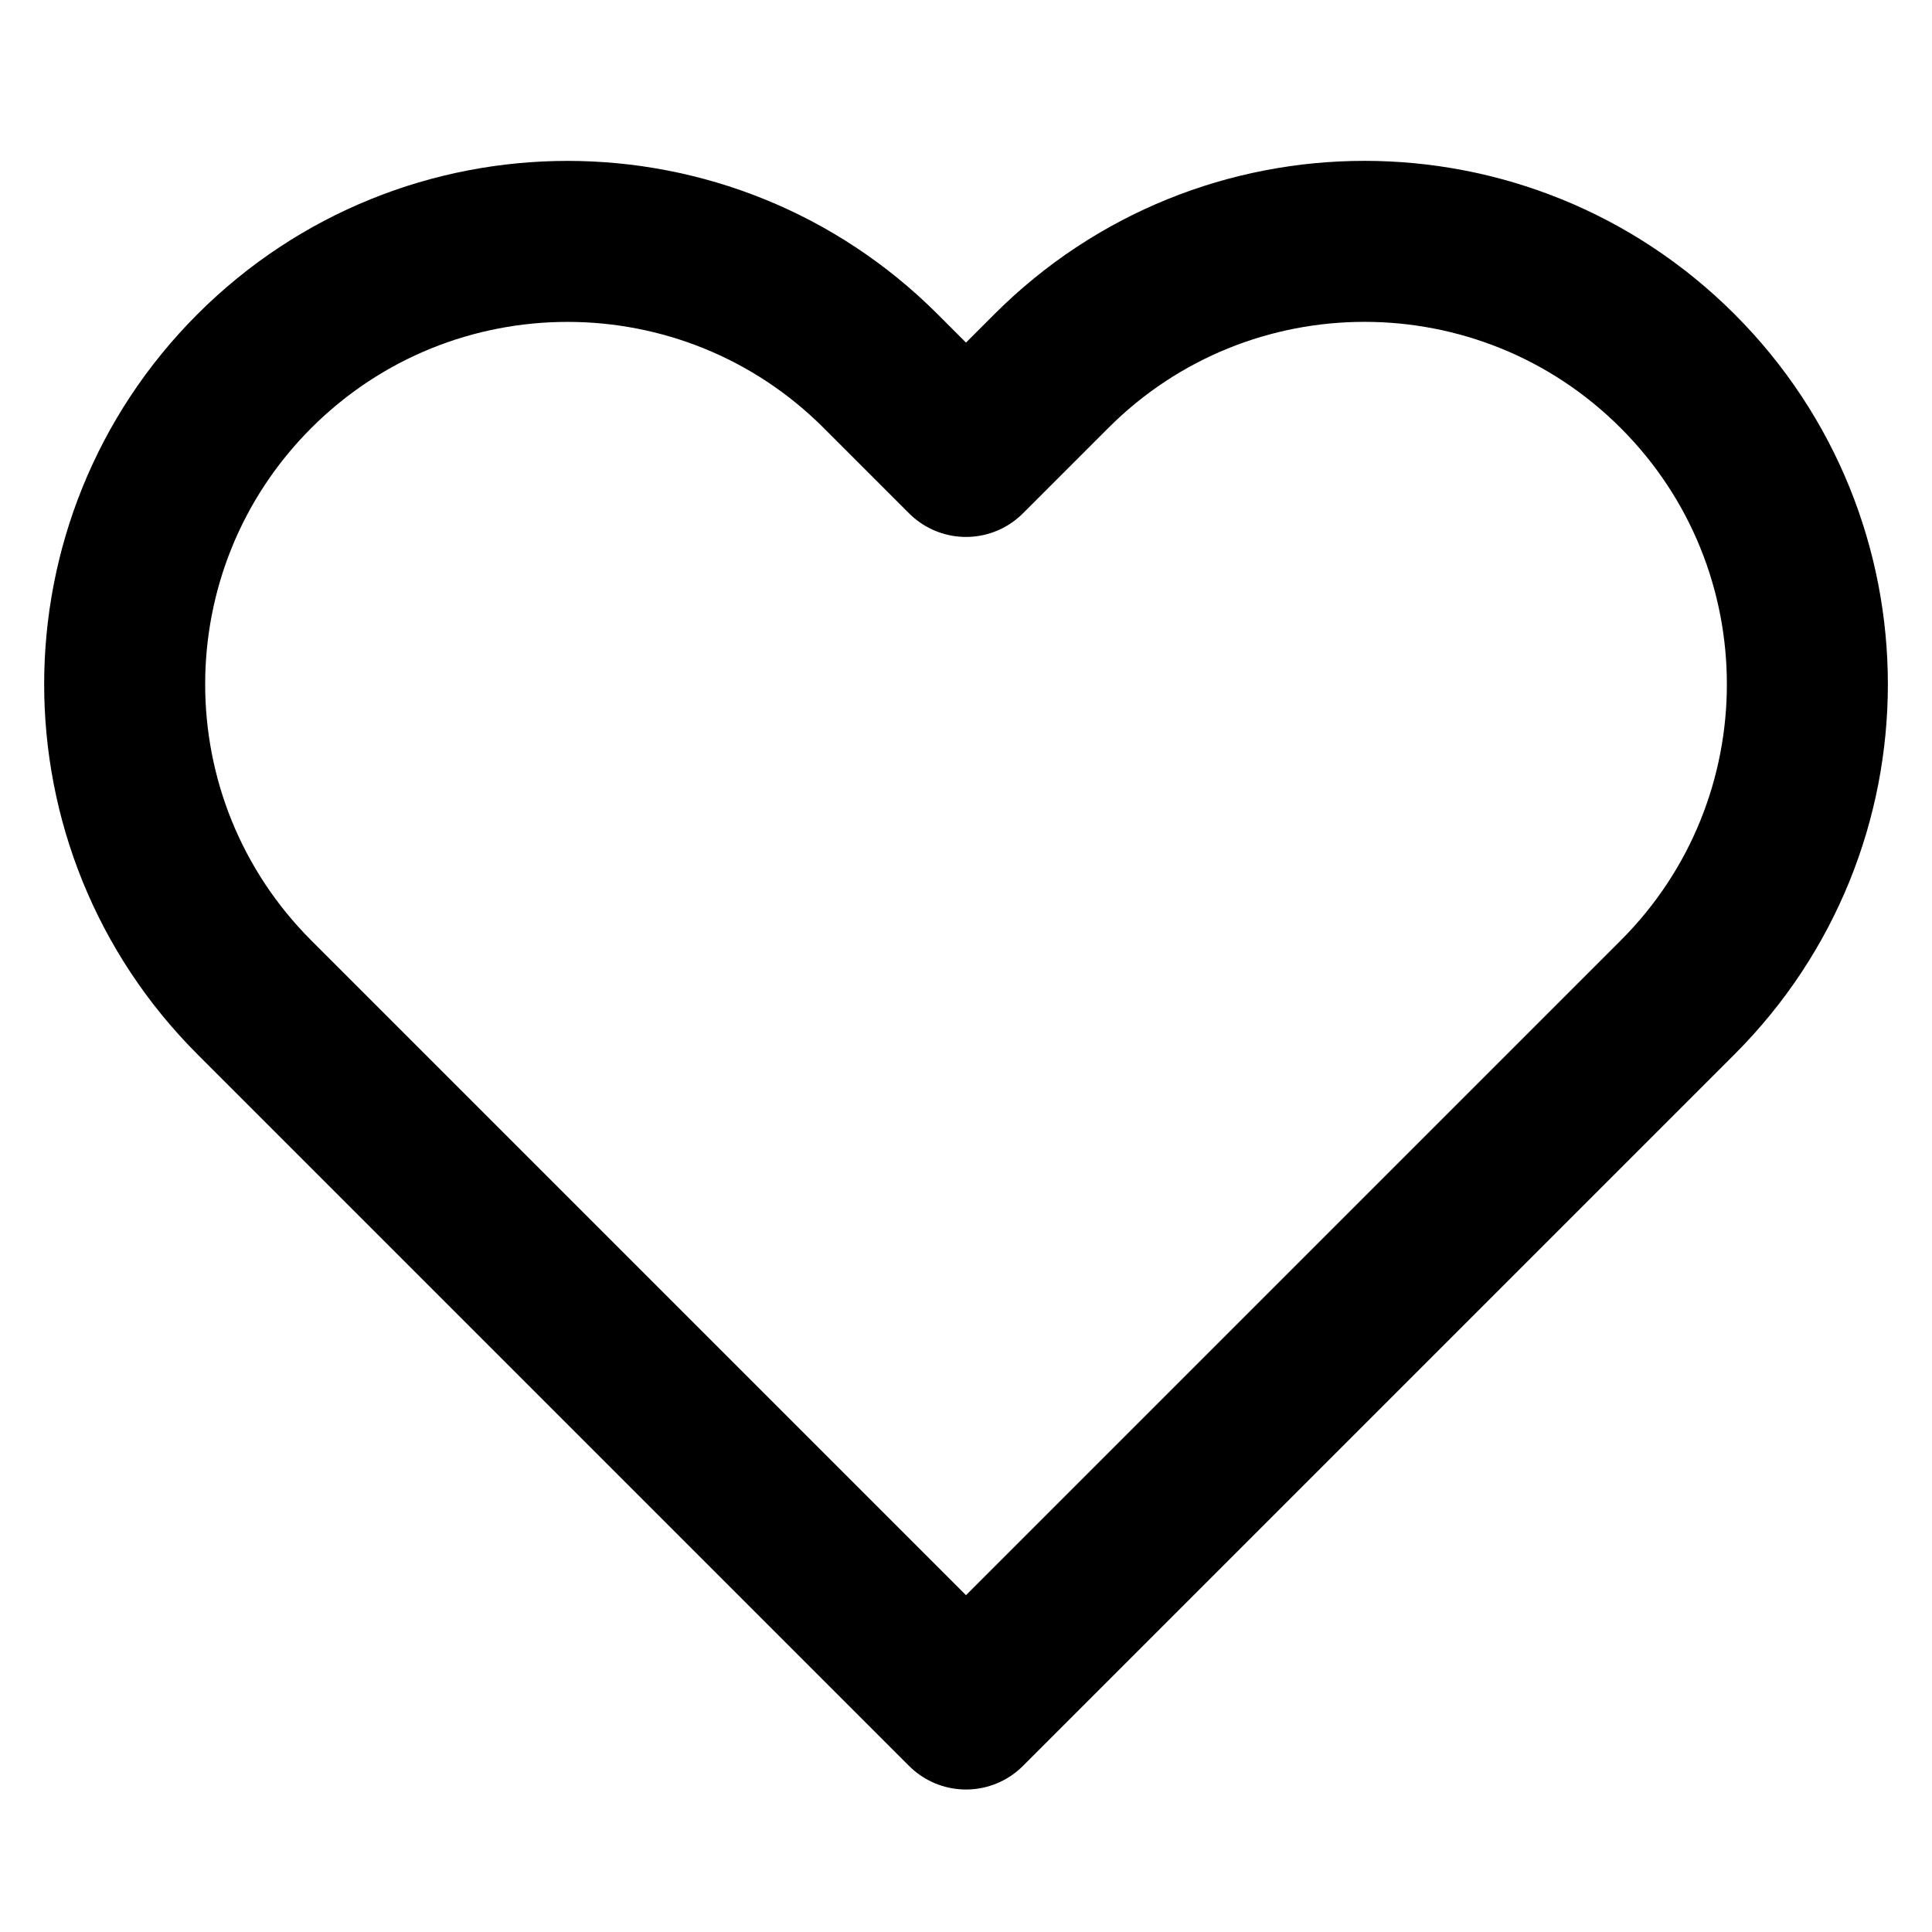
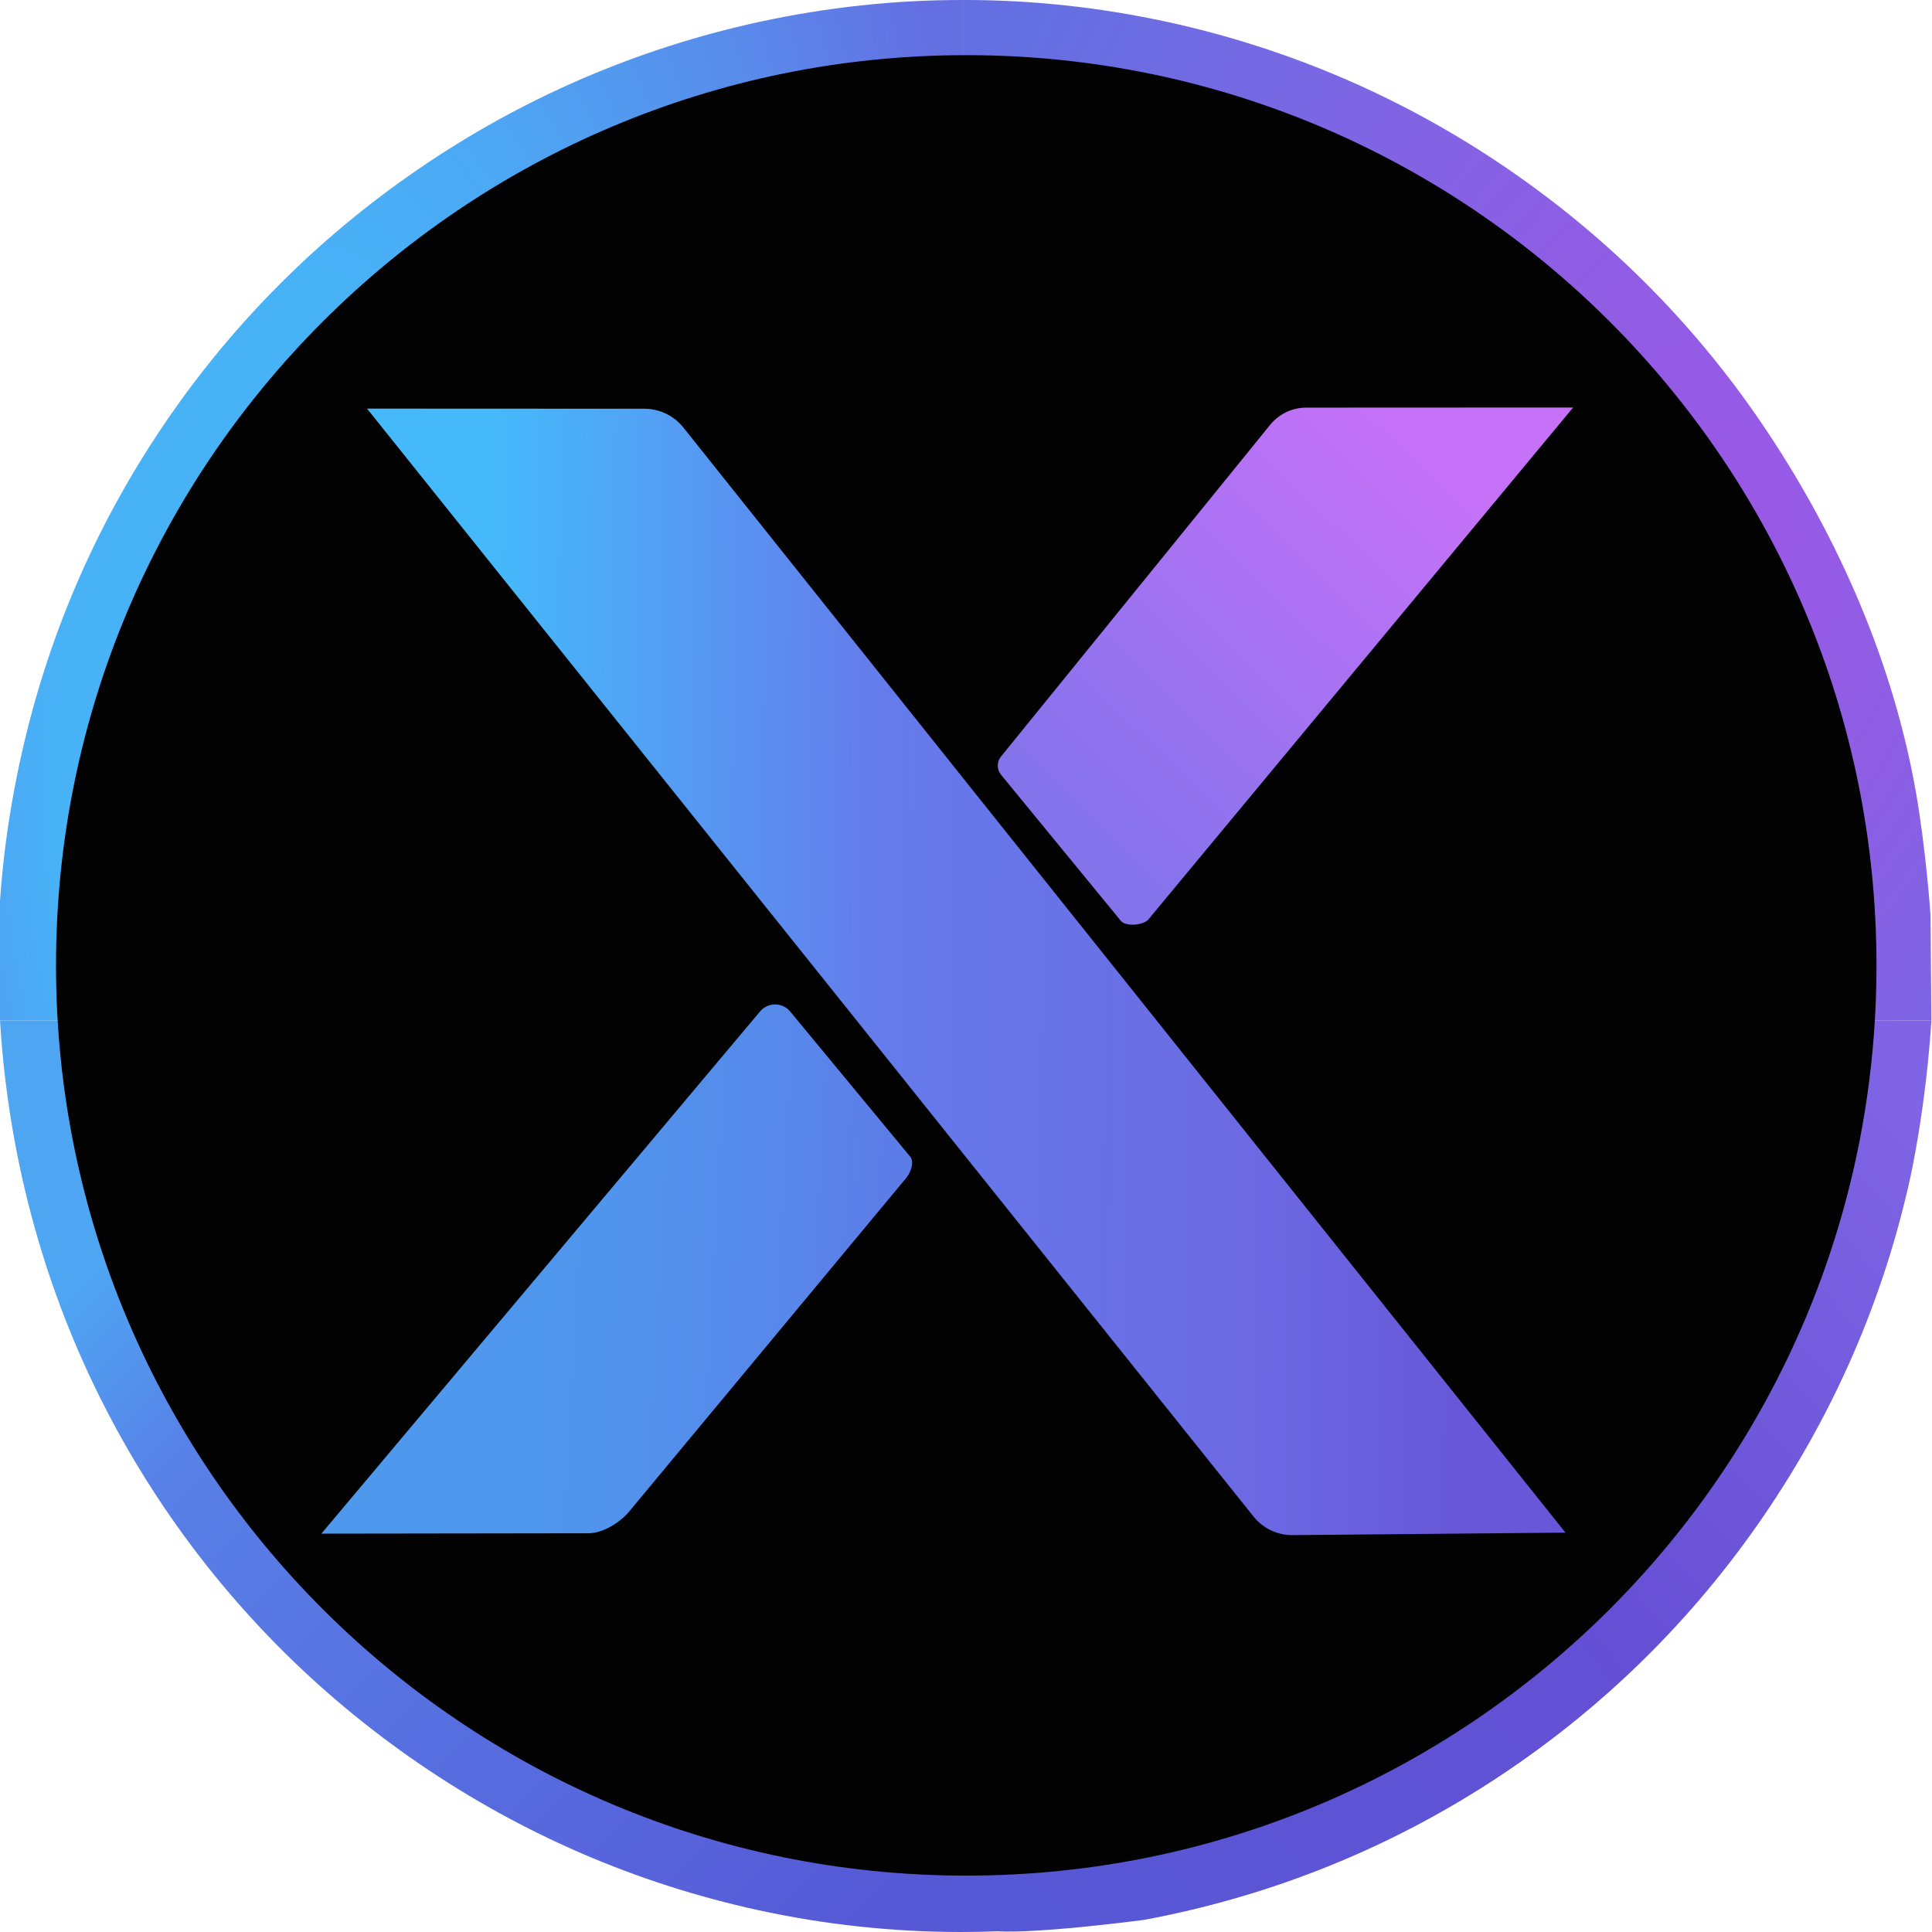
- <svg xmlns="http://www.w3.org/2000/svg" viewBox="0 0 24 24" fill="none" stroke="currentColor" stroke-width="2" stroke-linecap="round" stroke-linejoin="round">
-   <path d="M20.84 4.61a5.5 5.5 0 0 0-7.78 0L12 5.67l-1.06-1.06a5.5 5.5 0 0 0-7.78 7.78l1.06 1.06L12 21.23l7.78-7.78 1.06-1.06a5.5 5.5 0 0 0 0-7.78z" />
+ <svg xmlns="http://www.w3.org/2000/svg" xmlns:xlink="http://www.w3.org/1999/xlink" version="1.1" id="Слой_2_00000020395834992121541090000000842789520167144330_" x="0px" y="0px" viewBox="0 0 1565.5 1566" style="enable-background:new 0 0 1565.5 1566;" xml:space="preserve">
+   <style type="text/css">
+ 	.st0{fill:url(#SVGID_1_);}
+ 	.st1{fill:url(#SVGID_00000131363028411160348330000004739673531835861145_);}
+ 	.st2{fill:url(#SVGID_00000182497928324597178310000000151437996716080529_);}
+ 	.st3{fill:url(#SVGID_00000152234341643503817100000005850955528467560070_);}
+ 	.st4{fill:#020203;}
+ 	.st5{fill:url(#SVGID_00000072966181707657485830000002807114749953814445_);}
+ 	.st6{fill:url(#SVGID_00000165955447562131031010000008482338557098393252_);}
+ 	.st7{fill:url(#SVGID_00000021812074359746148700000006275566974744184486_);}
+ 	.st8{display:none;}
+ 	.st9{display:inline;}
+ </style>
+   <linearGradient id="SVGID_1_" gradientUnits="userSpaceOnUse" x1="701.643" y1="154.04" x2="1428.664" y2="815.702" gradientTransform="matrix(1 0 0 -1 0 1572.803)">
+     <stop offset="0" style="stop-color:#5658D6" />
+     <stop offset="0.524" style="stop-color:#654FD4" />
+     <stop offset="1" style="stop-color:#7F65E5" />
+   </linearGradient>
+   <path class="st0" d="M801.8,1564.7V826.5l763.7,0.6c-4.3,69.2-16.7,125.6-16.7,125.6c-21.5,99-61.6,191.7-119,275.7  s-129.3,154.9-213.7,210.9c-87.4,58-184.3,97.3-288.3,116.8C927.9,1556.1,829.4,1569.2,801.8,1564.7z" />
+   <radialGradient id="SVGID_00000042729650829241953520000014446791358748926898_" cx="1320.074" cy="1162.153" r="647.939" fx="1399.96" fy="1144.743" gradientTransform="matrix(0.9884 0.1522 0.223 -1.4488 -243.7579 1893.517)" gradientUnits="userSpaceOnUse">
+     <stop offset="7.778874e-02" style="stop-color:#985AE6" />
+     <stop offset="0.314" style="stop-color:#8E5EE5" />
+     <stop offset="0.718" style="stop-color:#726AE3" />
+     <stop offset="0.9" style="stop-color:#6470E2" />
+   </radialGradient>
+   <path style="fill:url(#SVGID_00000042729650829241953520000014446791358748926898_);" d="M1552.9,641.7  c-18.4-104.1-62-203.9-120-291.2c-56-84.4-127-156.3-210.9-213.7s-176.7-97.4-275.7-119C891.5,5.9,836.2-0.1,780.6,0v827.1h784.9  l-0.7-85.1C1564.9,742.1,1561,687.5,1552.9,641.7z" />
+   <radialGradient id="SVGID_00000138535334637104689080000014257051294871923612_" cx="390.027" cy="1159.24" r="646.335" fx="609.334" fy="1037.417" gradientTransform="matrix(-0.9976 -6.929979e-02 0.1461 -2.1032 610.1661 2878.692)" gradientUnits="userSpaceOnUse">
+     <stop offset="0.271" style="stop-color:#48B2F7" />
+     <stop offset="0.376" style="stop-color:#4CA8F4" />
+     <stop offset="0.555" style="stop-color:#588CEB" />
+     <stop offset="0.709" style="stop-color:#6470E2" />
+   </radialGradient>
+   <path style="fill:url(#SVGID_00000138535334637104689080000014257051294871923612_);" d="M0,740.8v-10.5c2.1-30.5,6-61,11.8-91.5  c19.5-103.9,58.8-200.9,116.8-288.3c56-84.4,127-156.3,210.9-213.7s176.7-97.4,275.7-119C670,5.9,725.3-0.1,780.9,0v827.1H0L0,740.8  L0,740.8z" />
+   <linearGradient id="SVGID_00000011714236467154310720000006625584527548839860_" gradientUnits="userSpaceOnUse" x1="150.268" y1="859.3" x2="856.835" y2="151.901" gradientTransform="matrix(1 0 0 -1 0 1572.803)">
+     <stop offset="0.167" style="stop-color:#4EA6F3" />
+     <stop offset="0.326" style="stop-color:#5881E7" />
+     <stop offset="0.799" style="stop-color:#5765DC" />
+     <stop offset="0.998" style="stop-color:#5658D6" />
+   </linearGradient>
+   <path style="fill:url(#SVGID_00000011714236467154310720000006625584527548839860_);" d="M808.7,827.1H0c2,33.4,6.1,66.8,12.3,100.1  c19.5,103.9,58.7,200.9,116.5,288.3c55.9,84.4,126.7,156.3,210.4,213.7s176.3,97.4,275,119c54.5,11.9,109.6,17.8,164.9,17.8  c9.8,0,19.7-0.2,29.5-0.6L808.7,827.1L808.7,827.1z" />
+   <circle class="st4" cx="783.2" cy="782.5" r="737.8" />
+   <linearGradient id="SVGID_00000159439189866059108550000017133159993368492968_" gradientUnits="userSpaceOnUse" x1="108.677" y1="791.264" x2="1513.812" y2="778.248" gradientTransform="matrix(1 0 0 -1 0 1572.803)">
+     <stop offset="0.207" style="stop-color:#45B9FA" />
+     <stop offset="0.212" style="stop-color:#46B8FA" />
+     <stop offset="0.431" style="stop-color:#657BEB" />
+     <stop offset="0.639" style="stop-color:#6C6AE3" />
+     <stop offset="0.663" style="stop-color:#6B66E1" />
+     <stop offset="0.776" style="stop-color:#6857D8" />
+   </linearGradient>
+   <path style="fill:url(#SVGID_00000159439189866059108550000017133159993368492968_);" d="M783.5,634.3L553.8,346.4  c-7.6-9.5-19.1-15-31.3-15.1l-225-0.1l364.4,455.4l121.6,152l232.6,290.7c7.7,9.6,19.3,15.1,31.6,15l221.2-2L905.2,786.7  L783.5,634.3z" />
+   <linearGradient id="SVGID_00000156560011141676566680000000921509752193252783_" gradientUnits="userSpaceOnUse" x1="867.788" y1="912.498" x2="1158.04" y2="1211.008" gradientTransform="matrix(1 0 0 -1 0 1572.803)">
+     <stop offset="0" style="stop-color:#8573EC" />
+     <stop offset="6.628317e-02" style="stop-color:#8973ED" />
+     <stop offset="1" style="stop-color:#C672F8" />
+   </linearGradient>
+   <path style="fill:url(#SVGID_00000156560011141676566680000000921509752193252783_);" d="M908.6,746.5c4.1,4.8,18.3,3.5,22.3-1.3  l344.2-414.9l-216.4,0.1c-11.7,0-22.8,5.5-30.1,15.1L811.3,613.3c-3.5,4.3-3.4,10.5,0.2,14.8L908.6,746.5z" />
+   <linearGradient id="SVGID_00000040553693727779355010000000813685888596880544_" gradientUnits="userSpaceOnUse" x1="307.269" y1="551.784" x2="847.018" y2="521.884" gradientTransform="matrix(1 0 0 -1 0 1572.803)">
+     <stop offset="7.949257e-02" style="stop-color:#4E99EE" />
+     <stop offset="0.328" style="stop-color:#5095ED" />
+     <stop offset="0.594" style="stop-color:#5788EA" />
+     <stop offset="0.746" style="stop-color:#5C7DE7" />
+   </linearGradient>
+   <path style="fill:url(#SVGID_00000040553693727779355010000000813685888596880544_);" d="M640.5,819.9c-6.3-7.6-18-7.7-24.4-0.1  l-355.6,423.3l216.4-0.3c11.8,0.1,26.5-9.1,33.9-18.6l223.9-269.6c3.4-4.2,6.6-12.7,3.2-16.9L640.5,819.9z" />
+   <g class="st8">
+     <g class="st9">
+       <g>
+         <defs>
+           <path id="SVGID_00000008837282349621255510000017877765778228595360_" d="M908.6,746.5c4.1,4.8,18.3,3.5,22.3-1.3l344.2-414.9      l-216.4,0.1c-11.7,0-22.8,5.5-30.1,15.1L811.3,613.3c-3.5,4.3-3.4,10.5,0.2,14.8L908.6,746.5z" />
+         </defs>
+         <clipPath id="SVGID_00000088816714395729316780000014646790471752975292_">
+           <use xlink:href="#SVGID_00000008837282349621255510000017877765778228595360_" style="overflow:visible;" />
+         </clipPath>
+       </g>
+     </g>
+   </g>
+   <g class="st8">
+     <g class="st9">
+       <g>
+         <defs>
+           <path id="SVGID_00000073705139103818465720000007564545439854347674_" d="M781.6,634.3L551.9,346.4c-7.6-9.5-19.1-15-31.3-15.1      l-225-0.1L660,786.6l121.6,152l232.6,290.8c7.7,9.6,19.3,15.1,31.6,15l221.2-2L903.2,786.7L781.6,634.3z" />
+         </defs>
+         <clipPath id="SVGID_00000107590854471385826200000017088478594457483434_">
+           <use xlink:href="#SVGID_00000073705139103818465720000007564545439854347674_" style="overflow:visible;" />
+         </clipPath>
+       </g>
+     </g>
+   </g>
+   <g class="st8">
+     <g class="st9">
+       <g>
+         <defs>
+           <path id="SVGID_00000176036820652746940210000008728731355471791744_" d="M640.5,819.9c-6.3-7.6-18-7.7-24.4-0.1l-355.6,423.3      l216.4-0.3c11.8,0.1,26.5-9.1,33.9-18.6l223.9-269.6c3.4-4.2,6.6-12.7,3.2-16.9L640.5,819.9z" />
+         </defs>
+         <clipPath id="SVGID_00000183961884554541718000000010841778908275836088_">
+           <use xlink:href="#SVGID_00000176036820652746940210000008728731355471791744_" style="overflow:visible;" />
+         </clipPath>
+       </g>
+     </g>
+   </g>
</svg>
